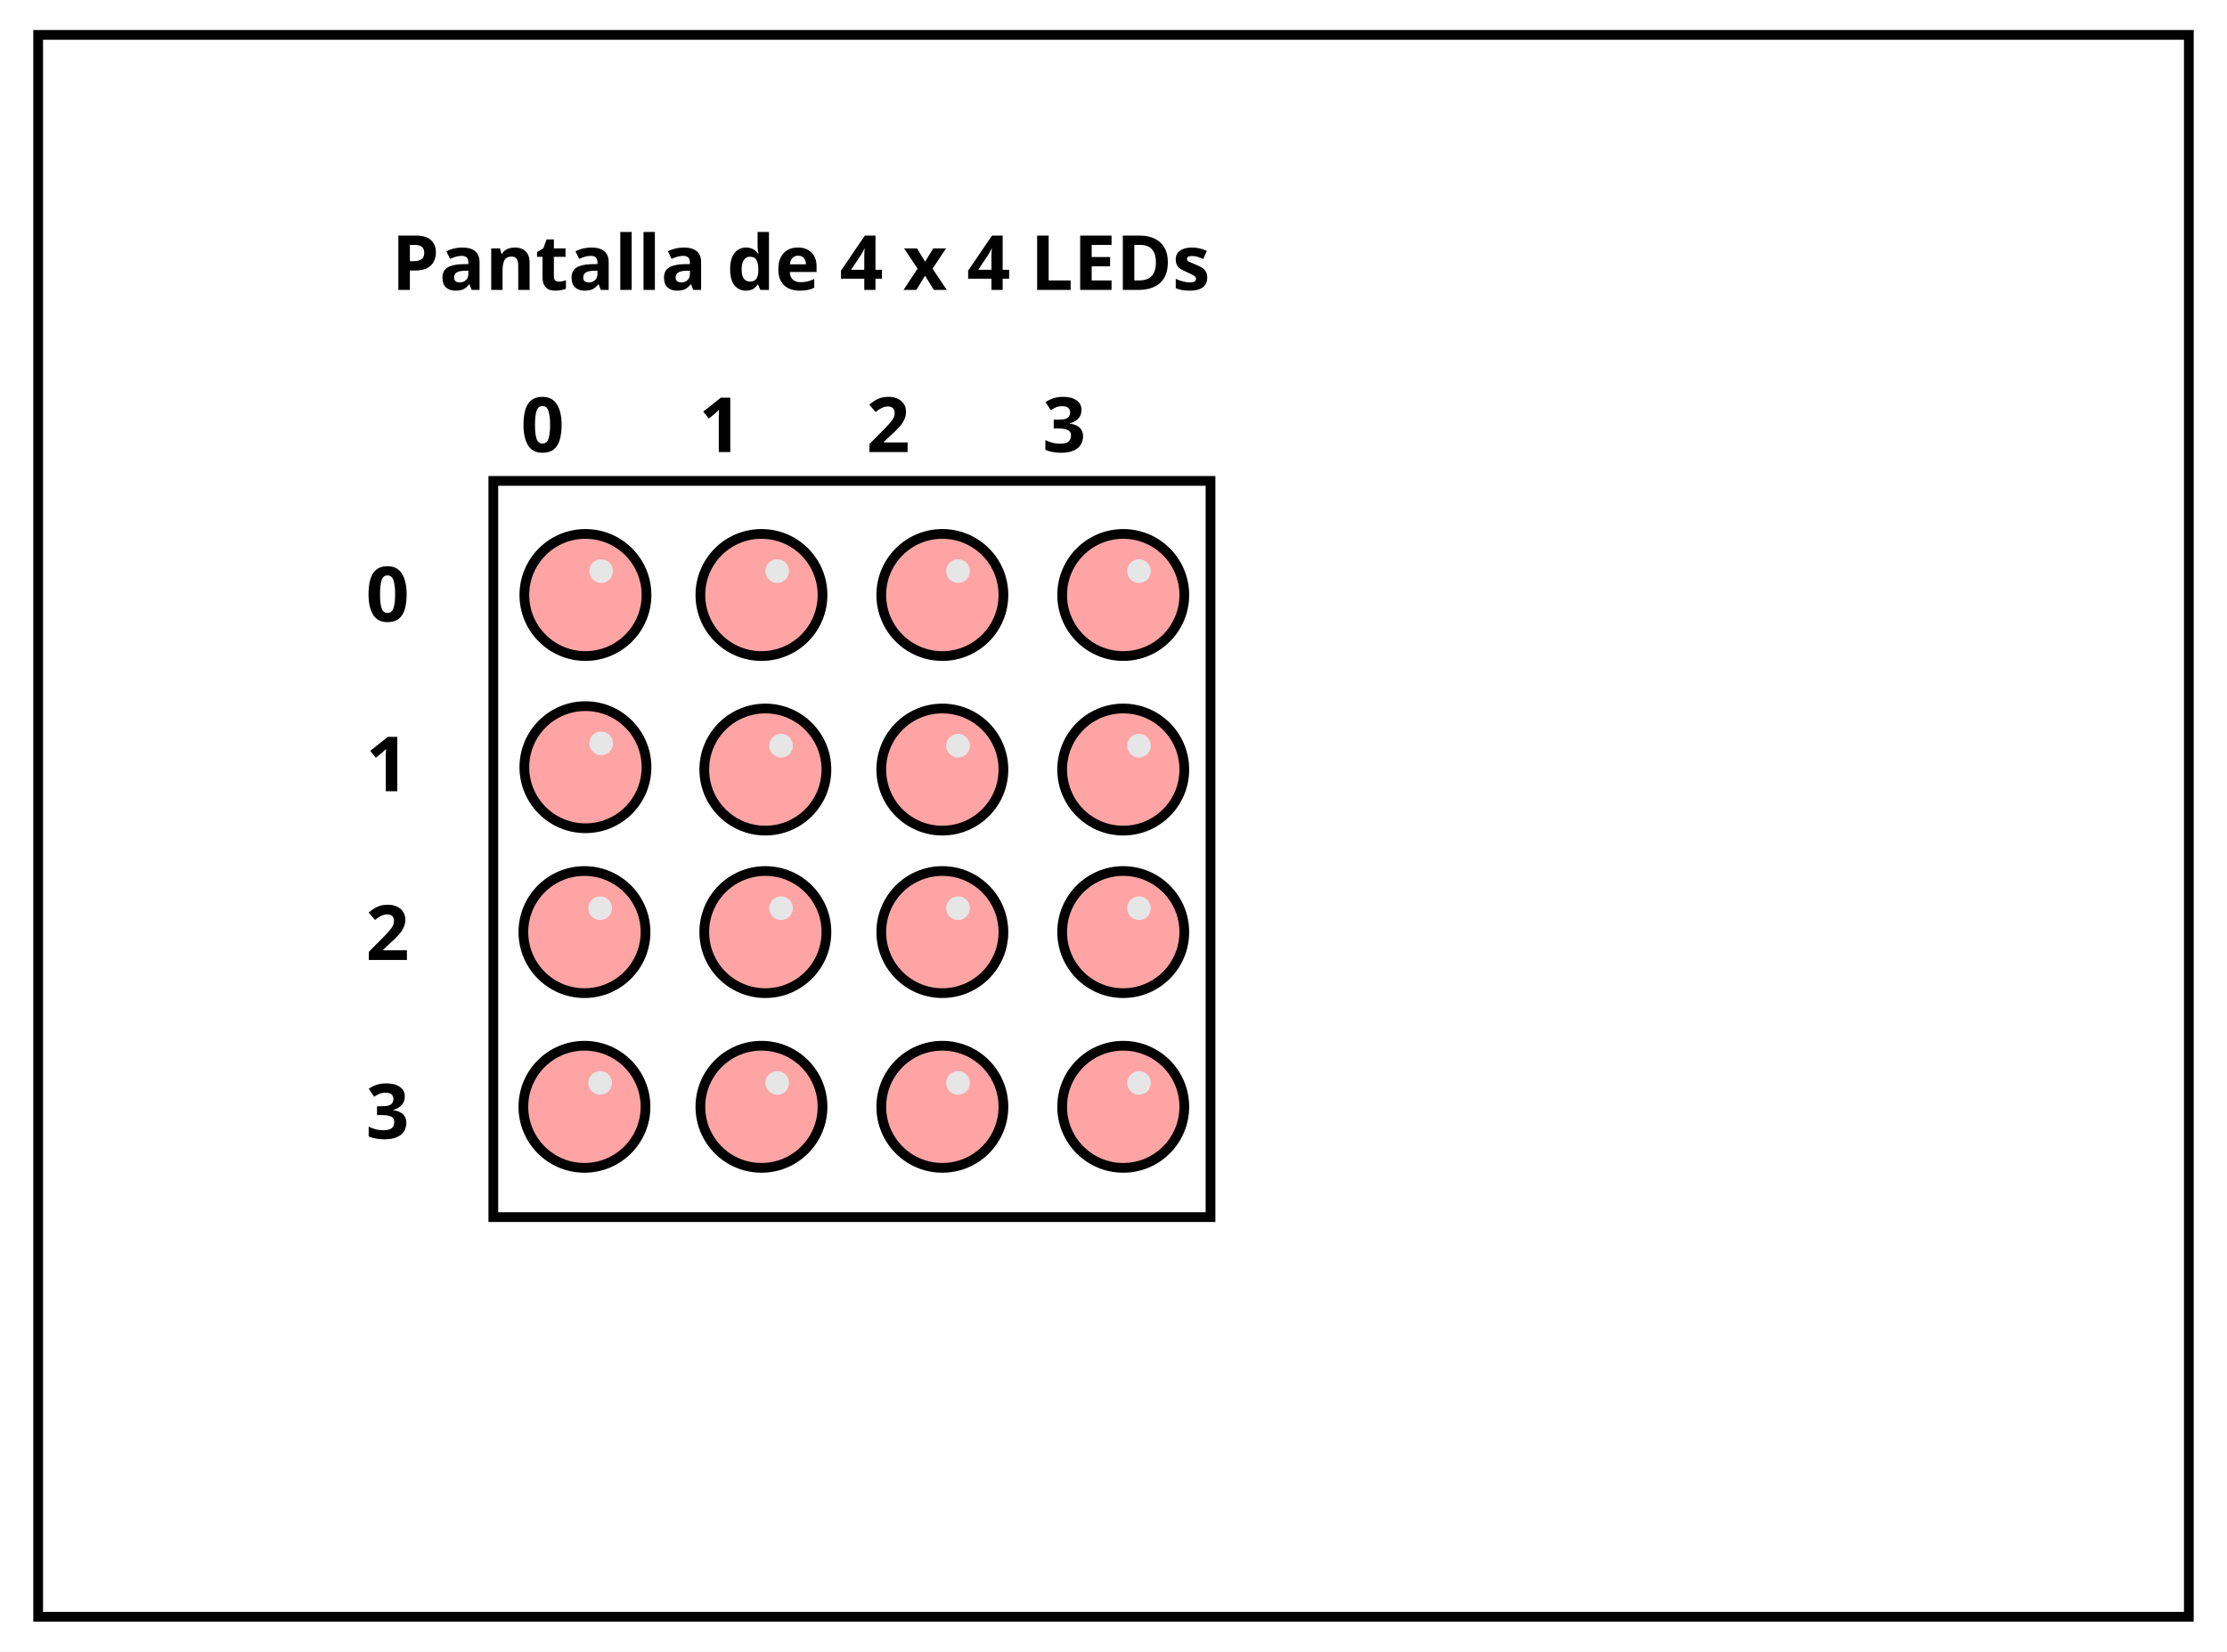
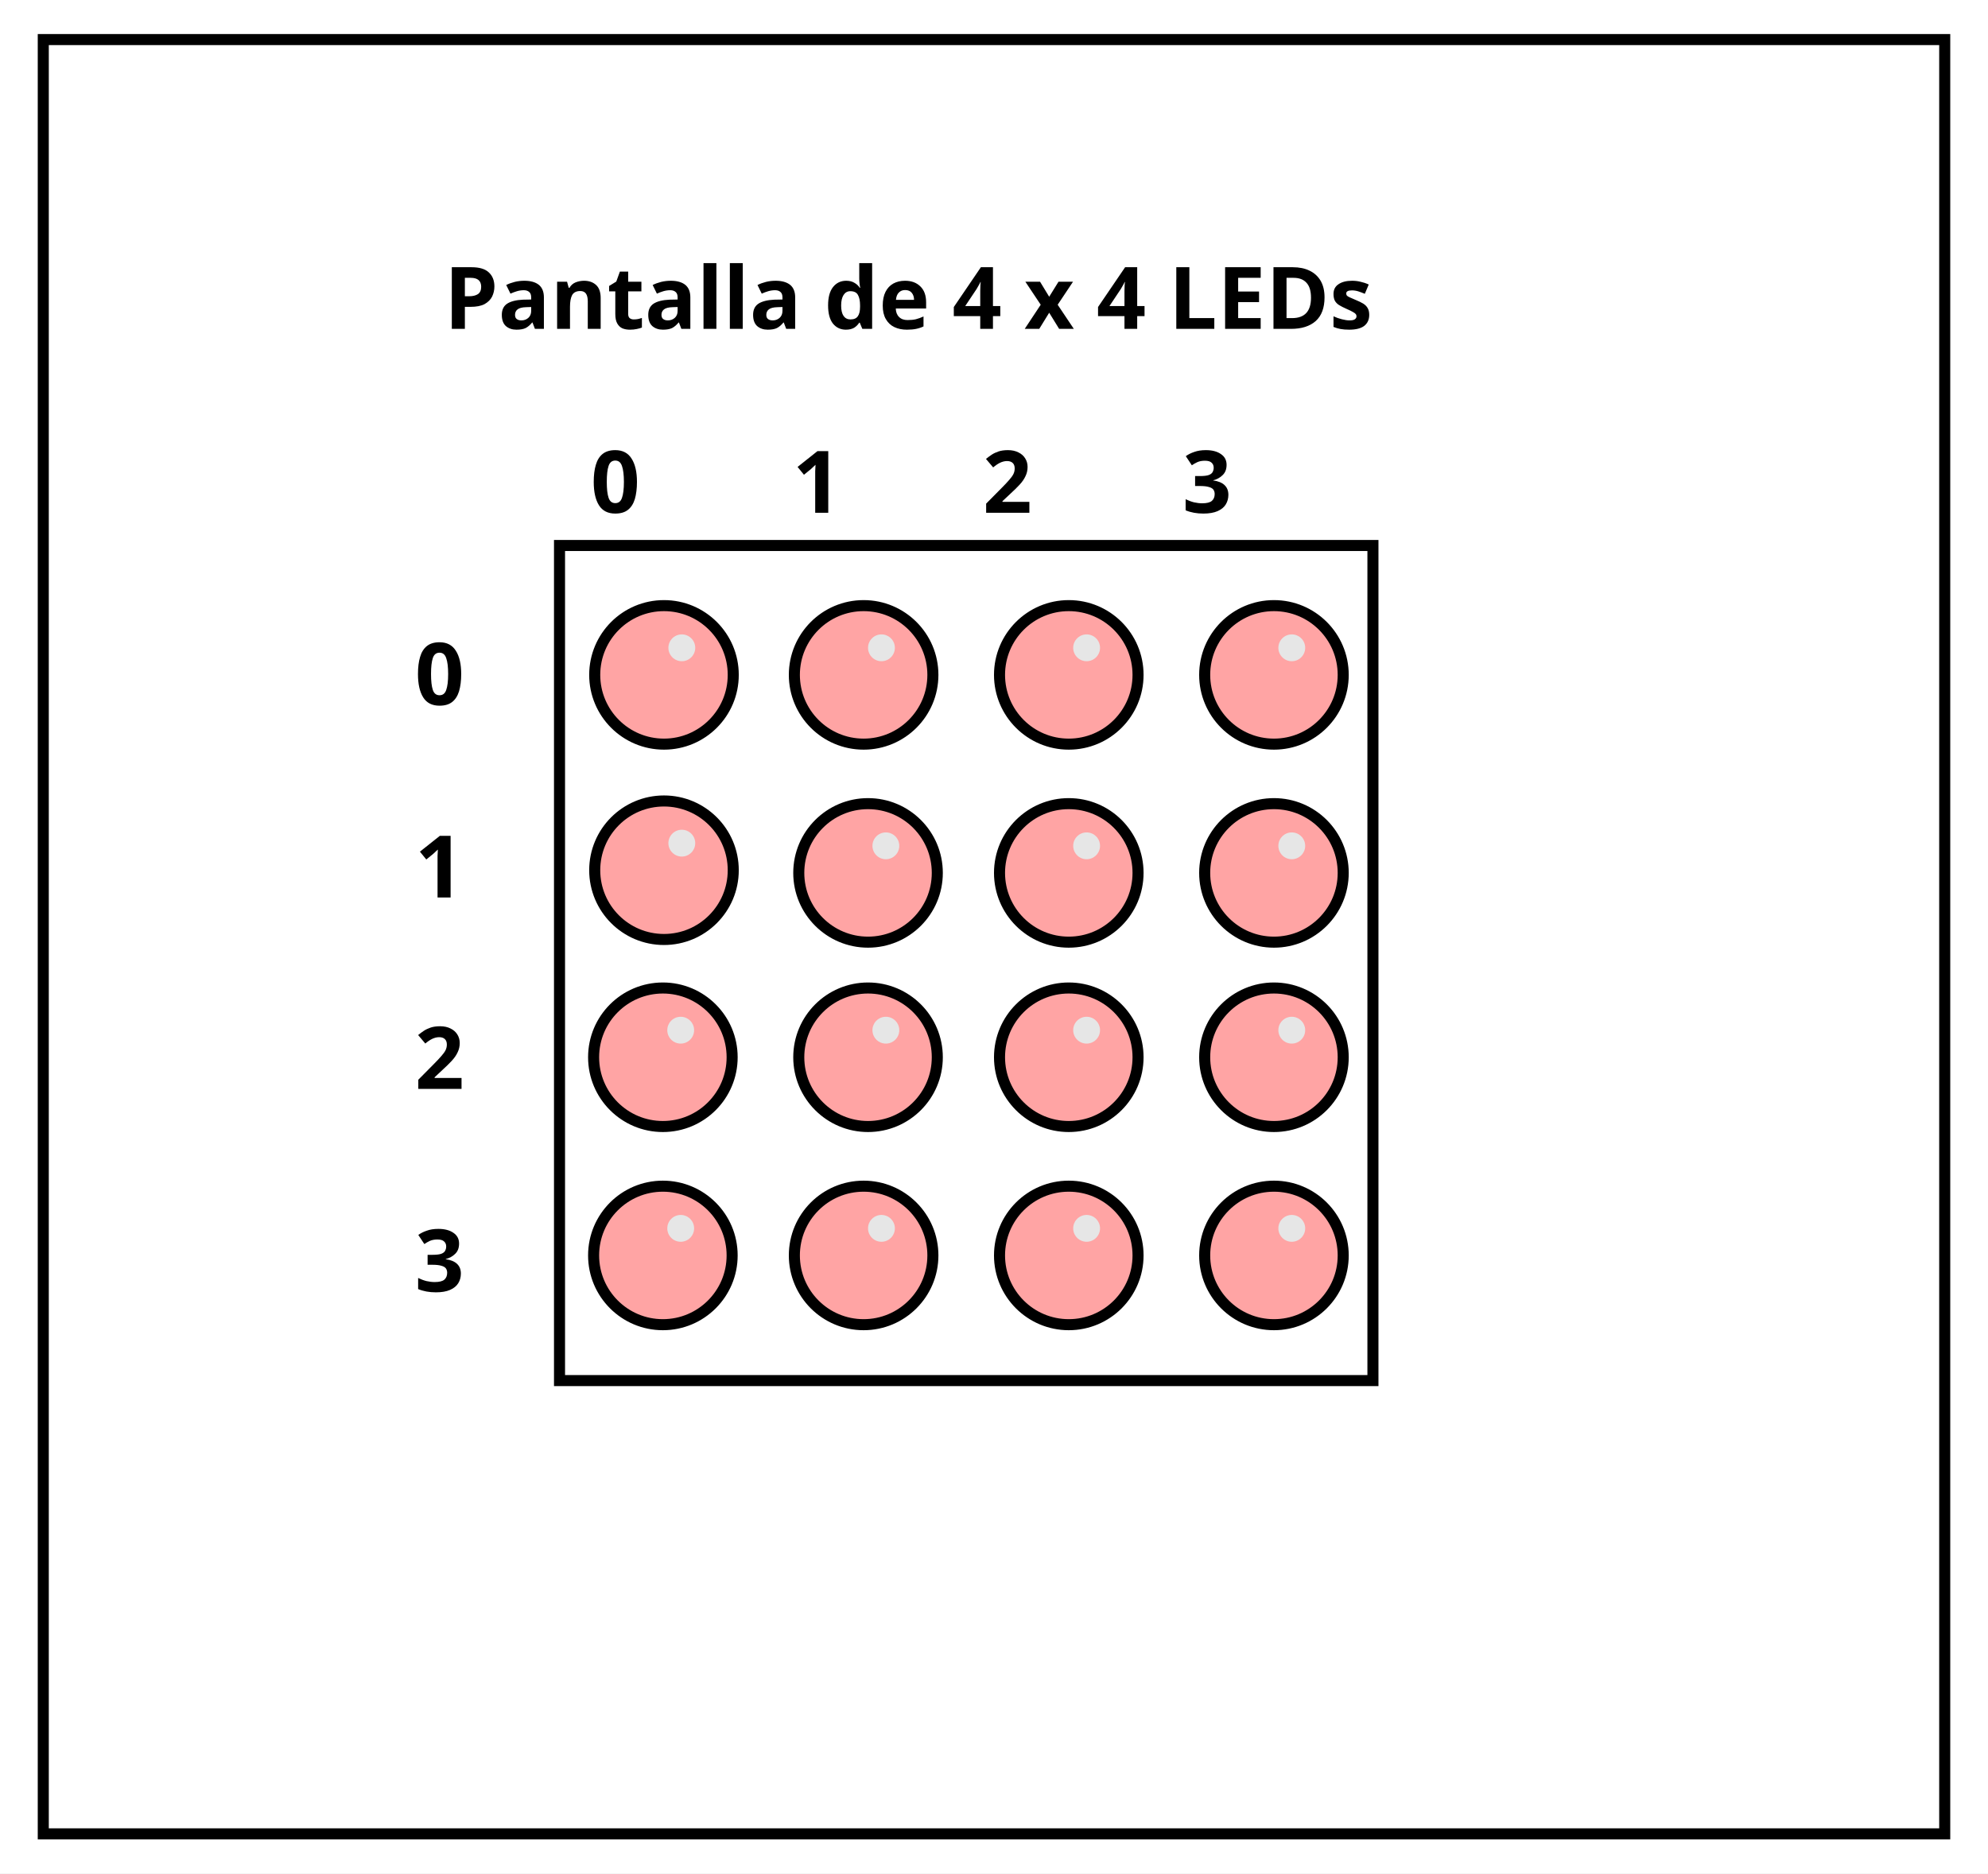
- <svg xmlns="http://www.w3.org/2000/svg" width="241.949mm" height="179.485mm" viewBox="0 0 241.949 179.485" version="1.1" id="svg1" xml:space="preserve">
+ <svg xmlns="http://www.w3.org/2000/svg" width="190.432mm" height="179.485mm" viewBox="0 0 190.432 179.485" version="1.1" id="svg1" xml:space="preserve">
  <defs id="defs1" />
  <g id="layer2" transform="translate(27.40939,-2.062788)">
-     <rect style="fill:#ffffff;stroke:none;stroke-width:0.529;stroke-dasharray:none" id="rect17" width="241.949" height="179.485" x="-27.409" y="2.063" />
-     <rect style="fill:none;stroke:#000000;stroke-width:1.058;stroke-dasharray:none" id="rect10" width="233.658" height="171.902" x="-23.264" y="5.854" />
+     <rect style="fill:#ffffff;stroke:none;stroke-width:0.529;stroke-dasharray:none" id="rect17" width="190.432" height="179.485" x="-27.409" y="2.063" />
+     <rect style="fill:none;stroke:#000000;stroke-width:1.058;stroke-dasharray:none" id="rect10" width="182.141" height="171.902" x="-23.264" y="5.854" />
  </g>
  <g id="layer1" transform="translate(27.40939,-2.062788)" style="display:inline">
    <text xml:space="preserve" style="font-size:8.274px;font-family:Ubuntu;-inkscape-font-specification:Ubuntu;text-align:center;writing-mode:lr-tb;direction:ltr;text-anchor:middle;fill:#000000;stroke-width:0.529" x="36.913" y="51.187" id="text30">
      <tspan style="font-style:normal;font-variant:normal;font-weight:bold;font-stretch:normal;font-family:Ubuntu;-inkscape-font-specification:'Ubuntu Bold';fill:#000000;stroke-width:0.529" x="36.913" y="51.187" id="tspan30">0</tspan>
    </text>
    <text xml:space="preserve" style="font-size:8.274px;font-family:Ubuntu;-inkscape-font-specification:Ubuntu;text-align:center;writing-mode:lr-tb;direction:ltr;text-anchor:middle;fill:#000000;stroke-width:0.529" x="56.251" y="51.187" id="text31">
      <tspan style="font-style:normal;font-variant:normal;font-weight:bold;font-stretch:normal;font-family:Ubuntu;-inkscape-font-specification:'Ubuntu Bold';fill:#000000;stroke-width:0.529" x="56.251" y="51.187" id="tspan31">1</tspan>
    </text>
    <text xml:space="preserve" style="font-size:8.274px;font-family:Ubuntu;-inkscape-font-specification:Ubuntu;text-align:center;writing-mode:lr-tb;direction:ltr;text-anchor:middle;fill:#000000;stroke-width:0.529" x="74.472" y="51.187" id="text32">
      <tspan style="font-style:normal;font-variant:normal;font-weight:bold;font-stretch:normal;font-family:Ubuntu;-inkscape-font-specification:'Ubuntu Bold';fill:#000000;stroke-width:0.529" x="74.472" y="51.187" id="tspan32">2</tspan>
    </text>
    <text xml:space="preserve" style="font-size:8.274px;font-family:Ubuntu;-inkscape-font-specification:Ubuntu;text-align:center;writing-mode:lr-tb;direction:ltr;text-anchor:middle;fill:#000000;stroke-width:0.529" x="93.596" y="51.187" id="text33">
      <tspan style="font-style:normal;font-variant:normal;font-weight:bold;font-stretch:normal;font-family:Ubuntu;-inkscape-font-specification:'Ubuntu Bold';fill:#000000;stroke-width:0.529" x="93.596" y="51.187" id="tspan33">3</tspan>
    </text>
    <text xml:space="preserve" style="font-size:8.274px;font-family:Ubuntu;-inkscape-font-specification:Ubuntu;text-align:center;writing-mode:lr-tb;direction:ltr;text-anchor:middle;fill:#000000;stroke-width:0.529" x="20.077" y="69.595" id="text94">
      <tspan style="font-style:normal;font-variant:normal;font-weight:bold;font-stretch:normal;font-family:Ubuntu;-inkscape-font-specification:'Ubuntu Bold';fill:#000000;stroke-width:0.529" x="20.077" y="69.595" id="tspan94">0</tspan>
    </text>
    <text xml:space="preserve" style="font-size:8.274px;font-family:Ubuntu;-inkscape-font-specification:Ubuntu;text-align:center;writing-mode:lr-tb;direction:ltr;text-anchor:middle;fill:#000000;stroke-width:0.529" x="20.077" y="88.046" id="text95">
      <tspan style="font-style:normal;font-variant:normal;font-weight:bold;font-stretch:normal;font-family:Ubuntu;-inkscape-font-specification:'Ubuntu Bold';fill:#000000;stroke-width:0.529" x="20.077" y="88.046" id="tspan95">1</tspan>
    </text>
    <text xml:space="preserve" style="font-size:8.274px;font-family:Ubuntu;-inkscape-font-specification:Ubuntu;text-align:center;writing-mode:lr-tb;direction:ltr;text-anchor:middle;fill:#000000;stroke-width:0.529" x="20.077" y="106.381" id="text96">
      <tspan style="font-style:normal;font-variant:normal;font-weight:bold;font-stretch:normal;font-family:Ubuntu;-inkscape-font-specification:'Ubuntu Bold';fill:#000000;stroke-width:0.529" x="20.077" y="106.381" id="tspan96">2</tspan>
    </text>
    <text xml:space="preserve" style="font-size:8.274px;font-family:Ubuntu;-inkscape-font-specification:Ubuntu;text-align:center;writing-mode:lr-tb;direction:ltr;text-anchor:middle;fill:#000000;stroke-width:0.529" x="20.077" y="125.796" id="text97">
      <tspan style="font-style:normal;font-variant:normal;font-weight:bold;font-stretch:normal;font-family:Ubuntu;-inkscape-font-specification:'Ubuntu Bold';fill:#000000;stroke-width:0.529" x="20.077" y="125.796" id="tspan97">3</tspan>
    </text>
    <text xml:space="preserve" style="font-size:8.274px;font-family:Ubuntu;-inkscape-font-specification:Ubuntu;text-align:center;writing-mode:lr-tb;direction:ltr;text-anchor:middle;fill:#000000;stroke-width:0.529" x="64.972" y="33.572" id="text115">
      <tspan style="font-style:normal;font-variant:normal;font-weight:bold;font-stretch:normal;font-family:Ubuntu;-inkscape-font-specification:'Ubuntu Bold';fill:#000000;stroke-width:0.529" x="64.972" y="33.572" id="tspan115">Pantalla de 4 x 4 LEDs</tspan>
    </text>
    <rect style="fill:none;stroke:#000000;stroke-width:1.058;stroke-dasharray:none" id="rect10-3" width="77.918" height="80.006" x="26.187" y="54.324" />
    <g id="g115">
      <circle style="opacity:0.357;fill:#ff0000;stroke:none;stroke-width:1.058;stroke-dasharray:none" id="circle19-2" cx="36.194" cy="66.72" r="6.635" />
      <circle style="fill:none;stroke:#000000;stroke-width:1.058;stroke-dasharray:none" id="circle20-7" cx="36.194" cy="66.72" r="6.635" />
      <ellipse style="fill:#e6e6e6;stroke-width:0.529;stroke-linejoin:round;stroke-dasharray:none" id="path2" cx="37.902" cy="64.126" rx="1.285" ry="1.285" />
    </g>
    <g id="g116" transform="translate(19.12352)">
      <circle style="opacity:0.357;fill:#ff0000;stroke:none;stroke-width:1.058;stroke-dasharray:none" id="circle115" cx="36.194" cy="66.72" r="6.635" />
      <circle style="fill:none;stroke:#000000;stroke-width:1.058;stroke-dasharray:none" id="circle116" cx="36.194" cy="66.72" r="6.635" />
      <ellipse style="fill:#e6e6e6;stroke-width:0.529;stroke-linejoin:round;stroke-dasharray:none" id="ellipse116" cx="37.902" cy="64.126" rx="1.285" ry="1.285" />
    </g>
    <g id="g118" transform="translate(0,18.71537)">
      <circle style="opacity:0.357;fill:#ff0000;stroke:none;stroke-width:1.058;stroke-dasharray:none" id="circle117" cx="36.194" cy="66.72" r="6.635" />
      <circle style="fill:none;stroke:#000000;stroke-width:1.058;stroke-dasharray:none" id="circle118" cx="36.194" cy="66.72" r="6.635" />
      <ellipse style="fill:#e6e6e6;stroke-width:0.529;stroke-linejoin:round;stroke-dasharray:none" id="ellipse118" cx="37.902" cy="64.126" rx="1.285" ry="1.285" />
    </g>
    <g id="g122" transform="translate(38.7762)">
      <circle style="opacity:0.357;fill:#ff0000;stroke:none;stroke-width:1.058;stroke-dasharray:none" id="circle121" cx="36.194" cy="66.72" r="6.635" />
      <circle style="fill:none;stroke:#000000;stroke-width:1.058;stroke-dasharray:none" id="circle122" cx="36.194" cy="66.72" r="6.635" />
      <ellipse style="fill:#e6e6e6;stroke-width:0.529;stroke-linejoin:round;stroke-dasharray:none" id="ellipse122" cx="37.902" cy="64.126" rx="1.285" ry="1.285" />
    </g>
    <g id="g124" transform="translate(58.42888)">
      <circle style="opacity:0.357;fill:#ff0000;stroke:none;stroke-width:1.058;stroke-dasharray:none" id="circle123" cx="36.194" cy="66.72" r="6.635" />
      <circle style="fill:none;stroke:#000000;stroke-width:1.058;stroke-dasharray:none" id="circle124" cx="36.194" cy="66.72" r="6.635" />
      <ellipse style="fill:#e6e6e6;stroke-width:0.529;stroke-linejoin:round;stroke-dasharray:none" id="ellipse124" cx="37.902" cy="64.126" rx="1.285" ry="1.285" />
    </g>
    <g id="g128" transform="translate(58.42888,18.97136)">
      <circle style="opacity:0.357;fill:#ff0000;stroke:none;stroke-width:1.058;stroke-dasharray:none" id="circle127" cx="36.194" cy="66.72" r="6.635" />
      <circle style="fill:none;stroke:#000000;stroke-width:1.058;stroke-dasharray:none" id="circle128" cx="36.194" cy="66.72" r="6.635" />
      <ellipse style="fill:#e6e6e6;stroke-width:0.529;stroke-linejoin:round;stroke-dasharray:none" id="ellipse128" cx="37.902" cy="64.126" rx="1.285" ry="1.285" />
    </g>
    <g id="g132" transform="translate(58.42888,36.63385)">
      <circle style="opacity:0.357;fill:#ff0000;stroke:none;stroke-width:1.058;stroke-dasharray:none" id="circle131" cx="36.194" cy="66.72" r="6.635" />
      <circle style="fill:none;stroke:#000000;stroke-width:1.058;stroke-dasharray:none" id="circle132" cx="36.194" cy="66.72" r="6.635" />
      <ellipse style="fill:#e6e6e6;stroke-width:0.529;stroke-linejoin:round;stroke-dasharray:none" id="ellipse132" cx="37.902" cy="64.126" rx="1.285" ry="1.285" />
    </g>
    <g id="g134" transform="translate(38.7762,55.61996)">
      <circle style="opacity:0.357;fill:#ff0000;stroke:none;stroke-width:1.058;stroke-dasharray:none" id="circle133" cx="36.194" cy="66.72" r="6.635" />
      <circle style="fill:none;stroke:#000000;stroke-width:1.058;stroke-dasharray:none" id="circle134" cx="36.194" cy="66.72" r="6.635" />
      <ellipse style="fill:#e6e6e6;stroke-width:0.529;stroke-linejoin:round;stroke-dasharray:none" id="ellipse134" cx="37.902" cy="64.126" rx="1.285" ry="1.285" />
    </g>
    <g id="g136" transform="translate(58.42888,55.61996)">
      <circle style="opacity:0.357;fill:#ff0000;stroke:none;stroke-width:1.058;stroke-dasharray:none" id="circle135" cx="36.194" cy="66.72" r="6.635" />
      <circle style="fill:none;stroke:#000000;stroke-width:1.058;stroke-dasharray:none" id="circle136" cx="36.194" cy="66.72" r="6.635" />
      <ellipse style="fill:#e6e6e6;stroke-width:0.529;stroke-linejoin:round;stroke-dasharray:none" id="ellipse136" cx="37.902" cy="64.126" rx="1.285" ry="1.285" />
    </g>
    <g id="g138" transform="translate(-0.1063513,36.63385)">
      <circle style="opacity:0.357;fill:#ff0000;stroke:none;stroke-width:1.058;stroke-dasharray:none" id="circle137" cx="36.194" cy="66.72" r="6.635" />
      <circle style="fill:none;stroke:#000000;stroke-width:1.058;stroke-dasharray:none" id="circle138" cx="36.194" cy="66.72" r="6.635" />
      <ellipse style="fill:#e6e6e6;stroke-width:0.529;stroke-linejoin:round;stroke-dasharray:none" id="ellipse138" cx="37.902" cy="64.126" rx="1.285" ry="1.285" />
    </g>
    <g id="g142" transform="translate(-0.1063513,55.61996)">
      <circle style="opacity:0.357;fill:#ff0000;stroke:none;stroke-width:1.058;stroke-dasharray:none" id="circle141" cx="36.194" cy="66.72" r="6.635" />
      <circle style="fill:none;stroke:#000000;stroke-width:1.058;stroke-dasharray:none" id="circle142" cx="36.194" cy="66.72" r="6.635" />
      <ellipse style="fill:#e6e6e6;stroke-width:0.529;stroke-linejoin:round;stroke-dasharray:none" id="ellipse142" cx="37.902" cy="64.126" rx="1.285" ry="1.285" />
    </g>
    <g id="g144" transform="translate(19.12352,55.61996)">
      <circle style="opacity:0.357;fill:#ff0000;stroke:none;stroke-width:1.058;stroke-dasharray:none" id="circle143" cx="36.194" cy="66.72" r="6.635" />
      <circle style="fill:none;stroke:#000000;stroke-width:1.058;stroke-dasharray:none" id="circle144" cx="36.194" cy="66.72" r="6.635" />
      <ellipse style="fill:#e6e6e6;stroke-width:0.529;stroke-linejoin:round;stroke-dasharray:none" id="ellipse144" cx="37.902" cy="64.126" rx="1.285" ry="1.285" />
    </g>
    <g id="g2" transform="translate(38.77621,18.97136)">
      <circle style="opacity:0.357;fill:#ff0000;stroke:none;stroke-width:1.058;stroke-dasharray:none" id="circle1" cx="36.194" cy="66.72" r="6.635" />
      <circle style="fill:none;stroke:#000000;stroke-width:1.058;stroke-dasharray:none" id="circle2" cx="36.194" cy="66.72" r="6.635" />
      <ellipse style="fill:#e6e6e6;stroke-width:0.529;stroke-linejoin:round;stroke-dasharray:none" id="ellipse2" cx="37.902" cy="64.126" rx="1.285" ry="1.285" />
    </g>
    <g id="g4" transform="translate(38.77621,36.63385)">
      <circle style="opacity:0.357;fill:#ff0000;stroke:none;stroke-width:1.058;stroke-dasharray:none" id="circle3" cx="36.194" cy="66.72" r="6.635" />
      <circle style="fill:none;stroke:#000000;stroke-width:1.058;stroke-dasharray:none" id="circle4" cx="36.194" cy="66.72" r="6.635" />
      <ellipse style="fill:#e6e6e6;stroke-width:0.529;stroke-linejoin:round;stroke-dasharray:none" id="ellipse4" cx="37.902" cy="64.126" rx="1.285" ry="1.285" />
    </g>
    <g id="g6" transform="translate(19.54633,18.97136)">
      <circle style="opacity:0.357;fill:#ff0000;stroke:none;stroke-width:1.058;stroke-dasharray:none" id="circle5" cx="36.194" cy="66.72" r="6.635" />
      <circle style="fill:none;stroke:#000000;stroke-width:1.058;stroke-dasharray:none" id="circle6" cx="36.194" cy="66.72" r="6.635" />
      <ellipse style="fill:#e6e6e6;stroke-width:0.529;stroke-linejoin:round;stroke-dasharray:none" id="ellipse6" cx="37.902" cy="64.126" rx="1.285" ry="1.285" />
    </g>
    <g id="g8" transform="translate(19.54633,36.63385)">
      <circle style="opacity:0.357;fill:#ff0000;stroke:none;stroke-width:1.058;stroke-dasharray:none" id="circle7" cx="36.194" cy="66.72" r="6.635" />
      <circle style="fill:none;stroke:#000000;stroke-width:1.058;stroke-dasharray:none" id="circle8" cx="36.194" cy="66.72" r="6.635" />
      <ellipse style="fill:#e6e6e6;stroke-width:0.529;stroke-linejoin:round;stroke-dasharray:none" id="ellipse8" cx="37.902" cy="64.126" rx="1.285" ry="1.285" />
    </g>
  </g>
</svg>
